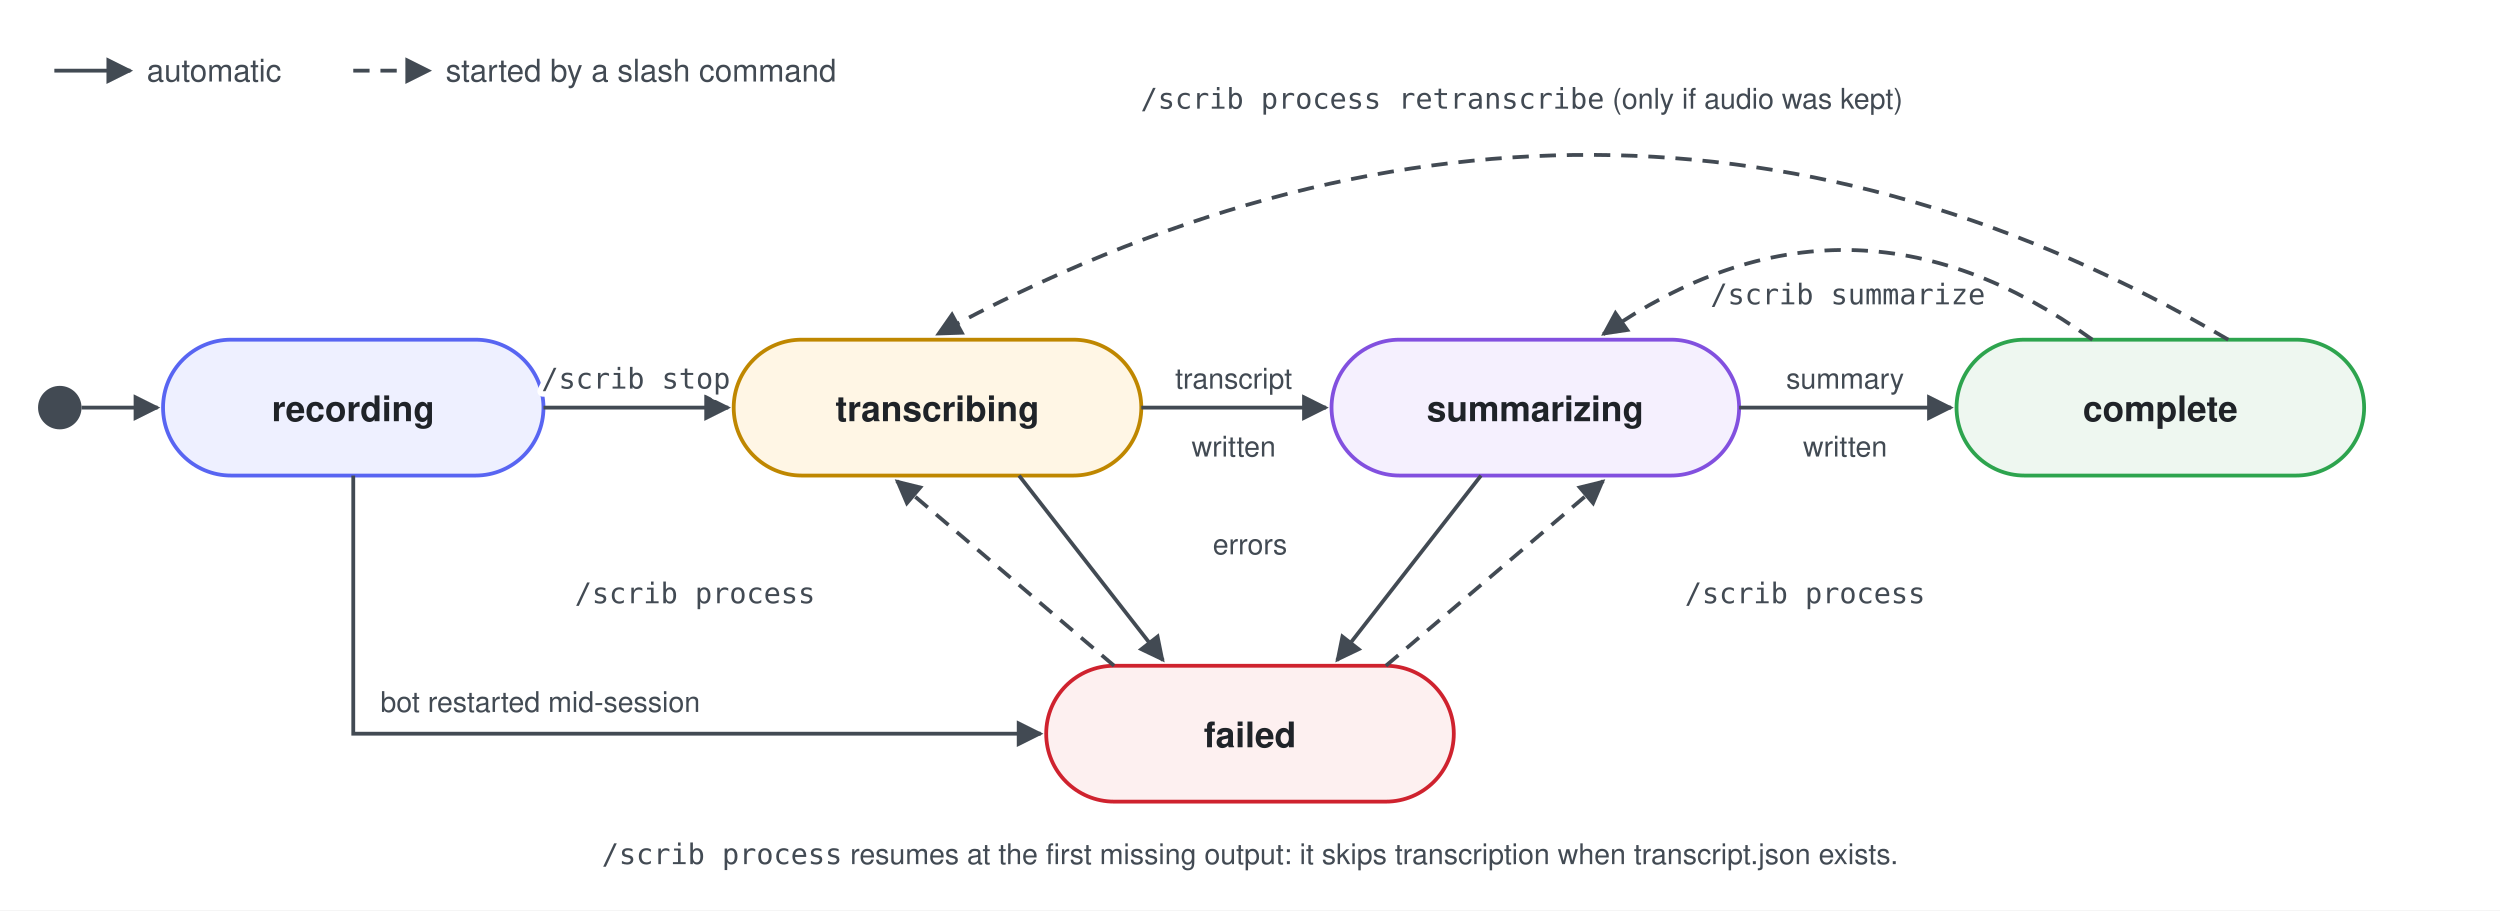
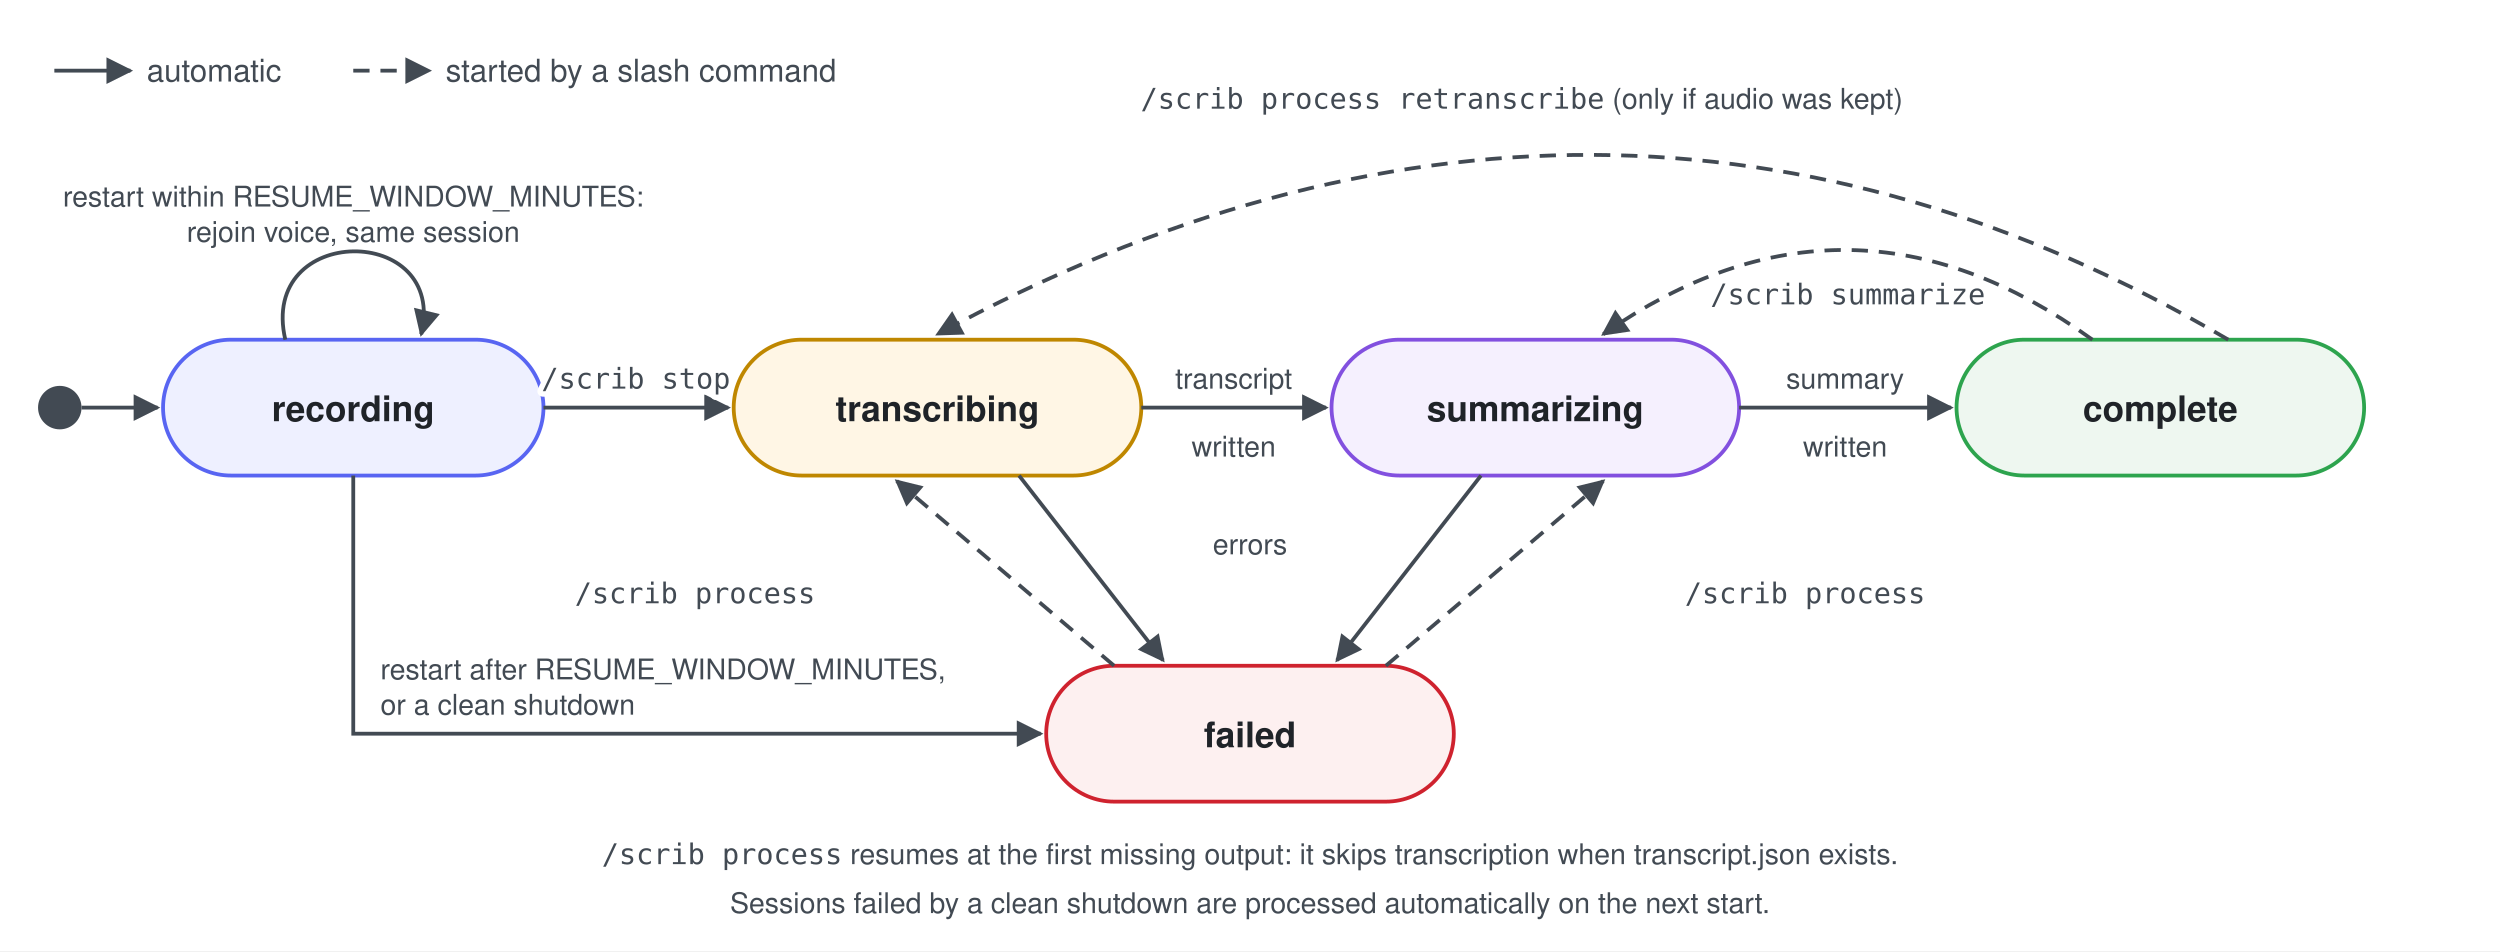
- <svg xmlns="http://www.w3.org/2000/svg" viewBox="0 0 920 335" width="920" height="335" role="img" aria-labelledby="title desc">
+ <svg xmlns="http://www.w3.org/2000/svg" viewBox="0 0 920 350" width="920" height="350" role="img" aria-labelledby="title desc">
  <defs>
    <marker id="arr" viewBox="0 0 10 10" refX="9" refY="5" markerWidth="7" markerHeight="7" orient="auto">
      <path d="M0,0 L10,5 L0,10 z" fill="#424a53" />
    </marker>
  </defs>
  <style>
    text { font-family: -apple-system, "Segoe UI", Helvetica, Arial, sans-serif; fill: #1f2328; }
    .st { font-size: 13px; font-weight: 600; }
    .lbl { font-size: 10.5px; fill: #424a53; paint-order: stroke; stroke: #ffffff; stroke-width: 4px; stroke-linejoin: round; }
    .code { font-family: Consolas, "SF Mono", Menlo, monospace; }
    .ln { stroke: #424a53; stroke-width: 1.4; fill: none; marker-end: url(#arr); }
    .dash { stroke-dasharray: 6 4; }
    .s { fill: #ffffff; stroke: #57606a; stroke-width: 1.4; }
  </style>
-   <rect x="0" y="0" width="920" height="335" fill="#ffffff" />
+   <rect x="0" y="0" width="920" height="350" fill="#ffffff" />
  <circle cx="22" cy="150" r="8" fill="#424a53" />
  <path d="M30,150 H58" class="ln" />
  <rect x="60" y="125" width="140" height="50" rx="25" class="s" style="fill:#eef0ff;stroke:#5865f2" />
  <text x="130" y="155" text-anchor="middle" class="st">recording</text>
  <rect x="270" y="125" width="150" height="50" rx="25" class="s" style="fill:#fff6e5;stroke:#bf8700" />
  <text x="345" y="155" text-anchor="middle" class="st">transcribing</text>
  <rect x="490" y="125" width="150" height="50" rx="25" class="s" style="fill:#f5f0fe;stroke:#8250df" />
  <text x="565" y="155" text-anchor="middle" class="st">summarizing</text>
  <rect x="720" y="125" width="150" height="50" rx="25" class="s" style="fill:#eef7f0;stroke:#2da44e" />
  <text x="795" y="155" text-anchor="middle" class="st">complete</text>
  <rect x="385" y="245" width="150" height="50" rx="25" class="s" style="fill:#fdf0f0;stroke:#cf222e" />
  <text x="460" y="275" text-anchor="middle" class="st">failed</text>
+   <path d="M105,125 C95,82 165,82 155,123" class="ln" />
+   <text x="130" y="76" text-anchor="middle" class="lbl">restart within RESUME_WINDOW_MINUTES:</text>
+   <text x="130" y="89" text-anchor="middle" class="lbl">rejoin voice, same session</text>
  <path d="M200,150 H268" class="ln" />
  <text x="234" y="143" text-anchor="middle" class="lbl code">/scrib stop</text>
  <path d="M420,150 H488" class="ln" />
  <text x="454" y="143" text-anchor="middle" class="lbl">transcript</text>
  <text x="454" y="168" text-anchor="middle" class="lbl">written</text>
  <path d="M640,150 H718" class="ln" />
  <text x="679" y="143" text-anchor="middle" class="lbl">summary</text>
  <text x="679" y="168" text-anchor="middle" class="lbl">written</text>
  <path d="M375,175 L428,243" class="ln" />
  <path d="M545,175 L492,243" class="ln" />
  <text x="460" y="204" text-anchor="middle" class="lbl">errors</text>
  <path d="M130,175 V270 H383" class="ln" />
-   <text x="140" y="262" class="lbl">bot restarted mid-session</text>
+   <text x="140" y="250" class="lbl">restart after RESUME_WINDOW_MINUTES,</text>
+   <text x="140" y="263" class="lbl">or a clean shutdown</text>
  <path d="M410,245 L330,177" class="ln dash" />
  <path d="M510,245 L590,177" class="ln dash" />
  <text x="300" y="222" text-anchor="end" class="lbl">
    <tspan class="code">/scrib process</tspan>
  </text>
  <text x="620" y="222" class="lbl">
    <tspan class="code">/scrib process</tspan>
  </text>
  <text x="460" y="318" text-anchor="middle" class="lbl">
    <tspan class="code">/scrib process</tspan> resumes at the first missing output: it skips transcription when transcript.json exists.</text>
+   <text x="460" y="336" text-anchor="middle" class="lbl">Sessions failed by a clean shutdown are processed automatically on the next start.</text>
  <path d="M770,125 Q680,60 590,123" class="ln dash" />
  <text x="680" y="112" text-anchor="middle" class="lbl">
    <tspan class="code">/scrib summarize</tspan>
  </text>
  <path d="M820,125 Q590,-10 345,123" class="ln dash" />
  <text x="560" y="40" text-anchor="middle" class="lbl">
    <tspan class="code">/scrib process retranscribe</tspan> (only if audio was kept)</text>
  <path d="M20,26 H48" class="ln" />
  <text x="54" y="30" class="lbl" style="font-size:11.5px">automatic</text>
  <path d="M130,26 H158" class="ln dash" />
  <text x="164" y="30" class="lbl" style="font-size:11.5px">started by a slash command</text>
</svg>
